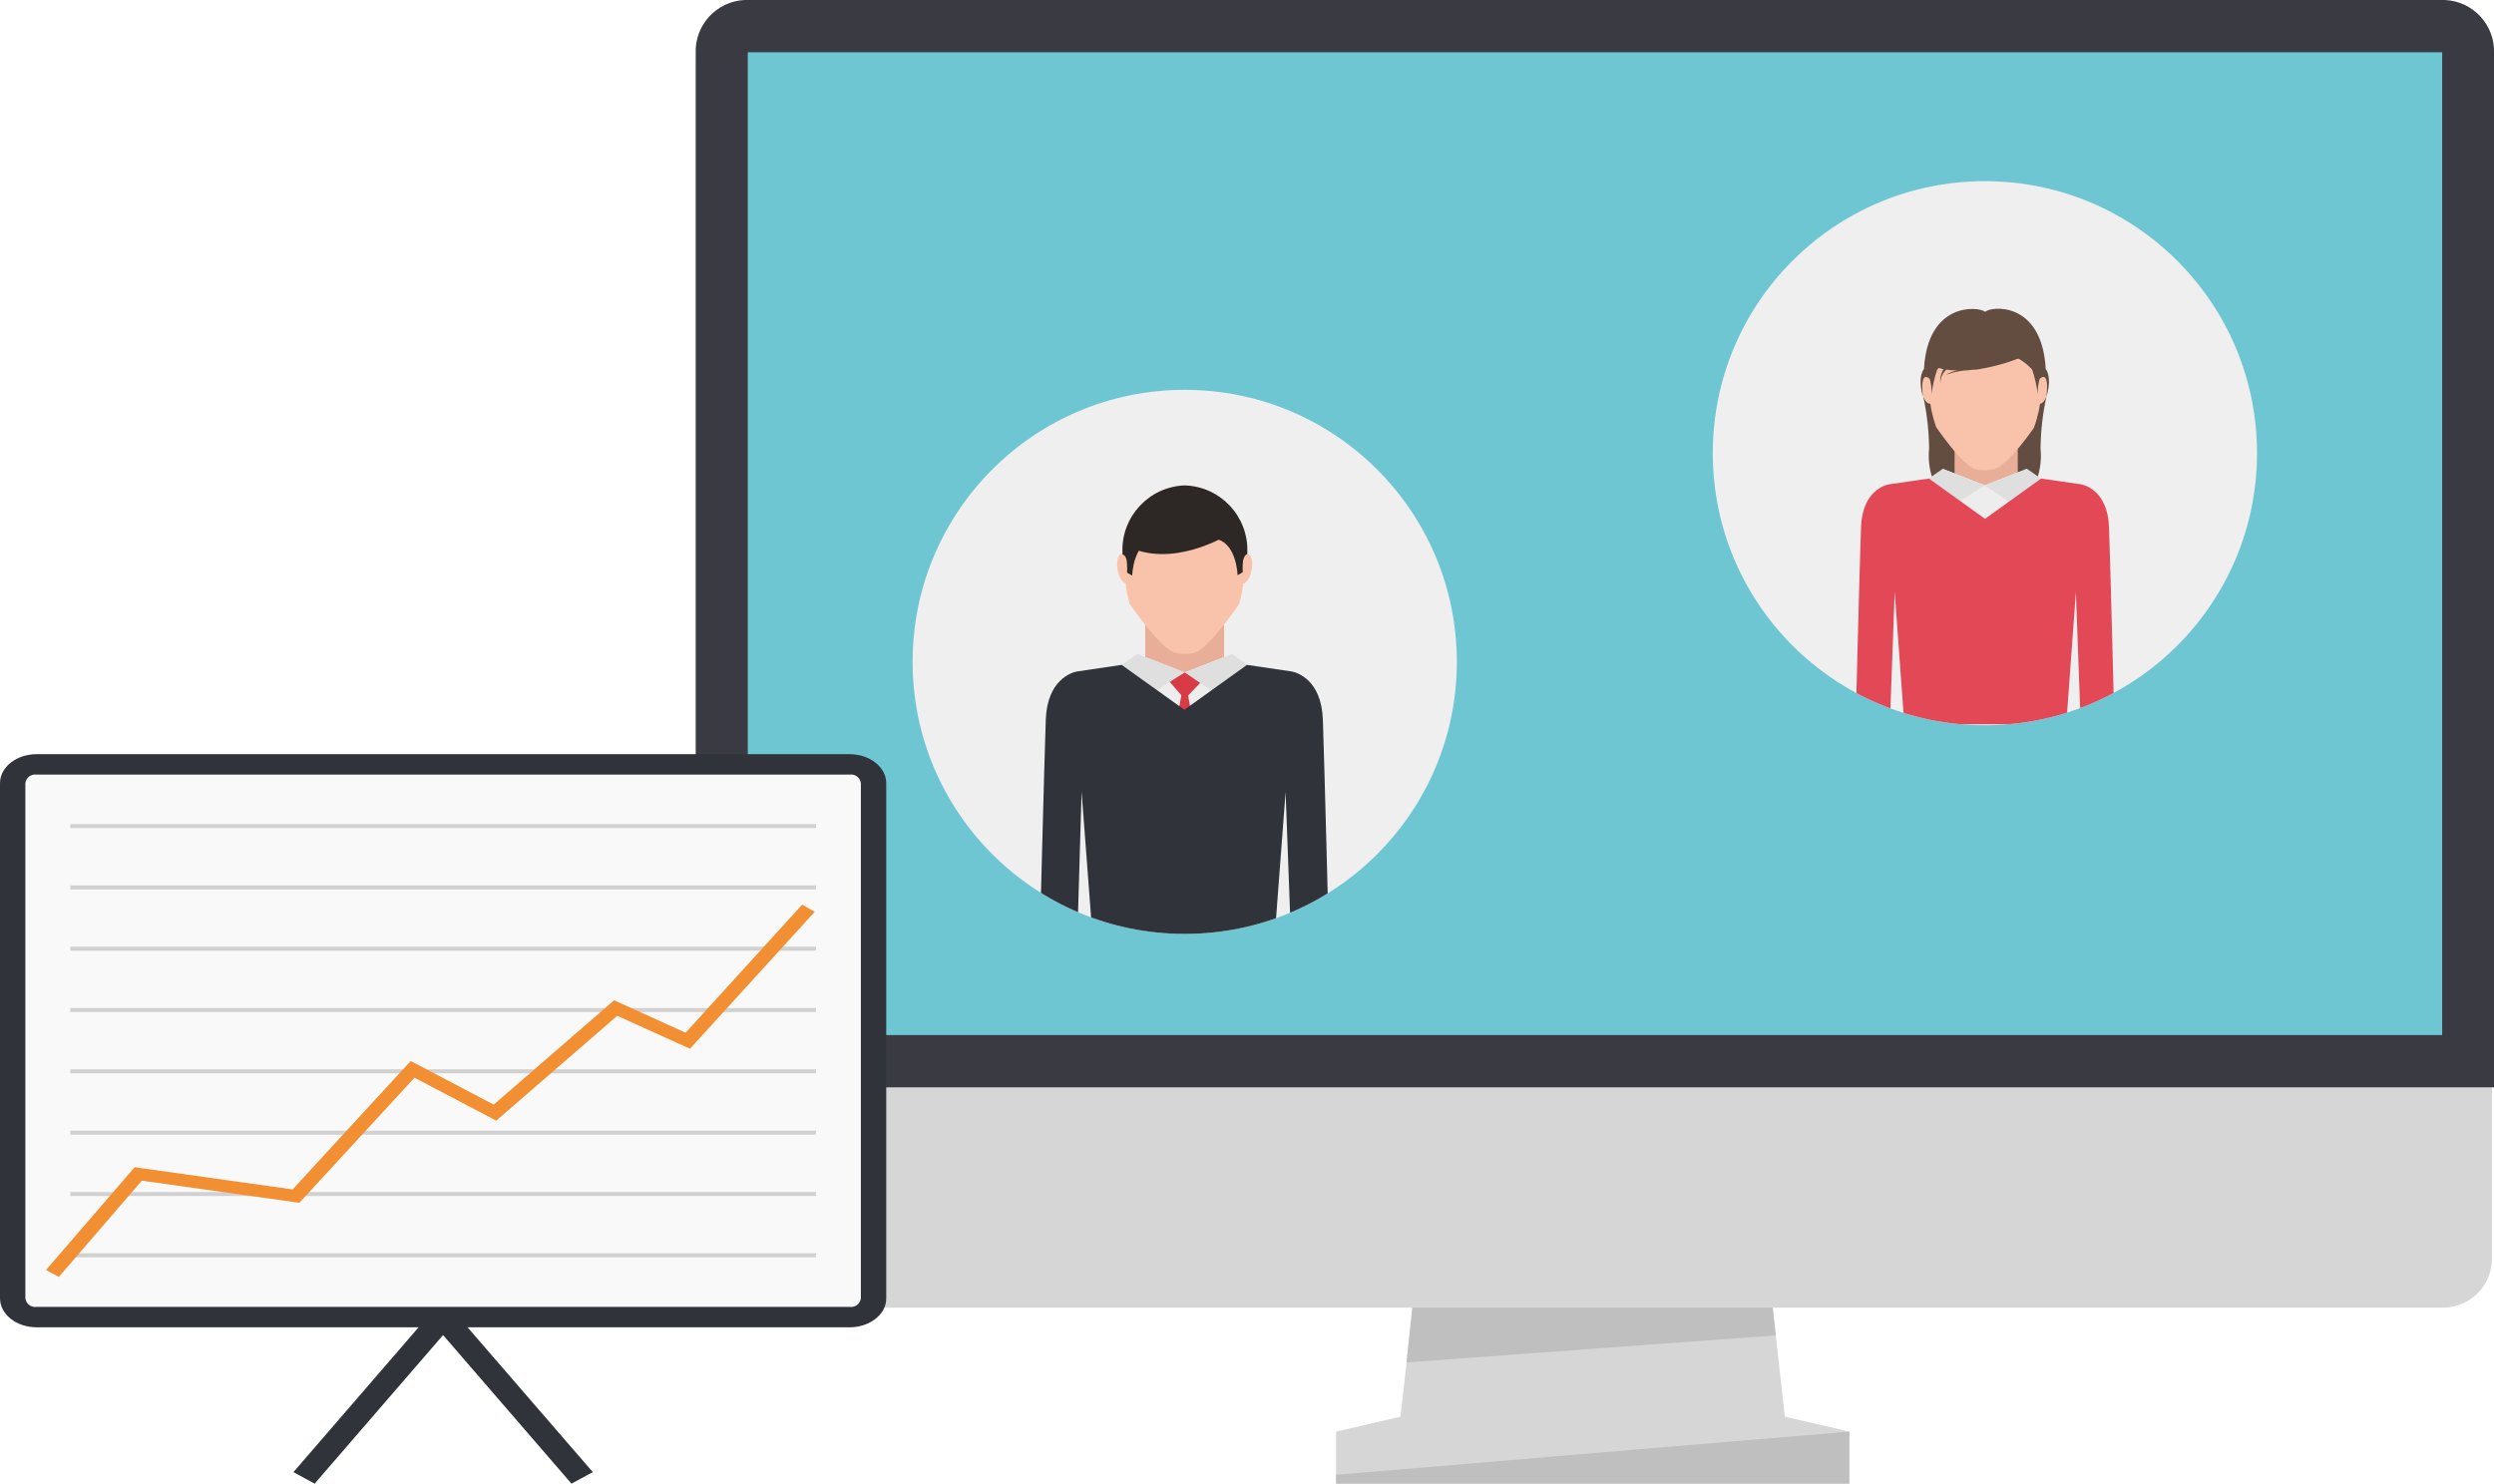
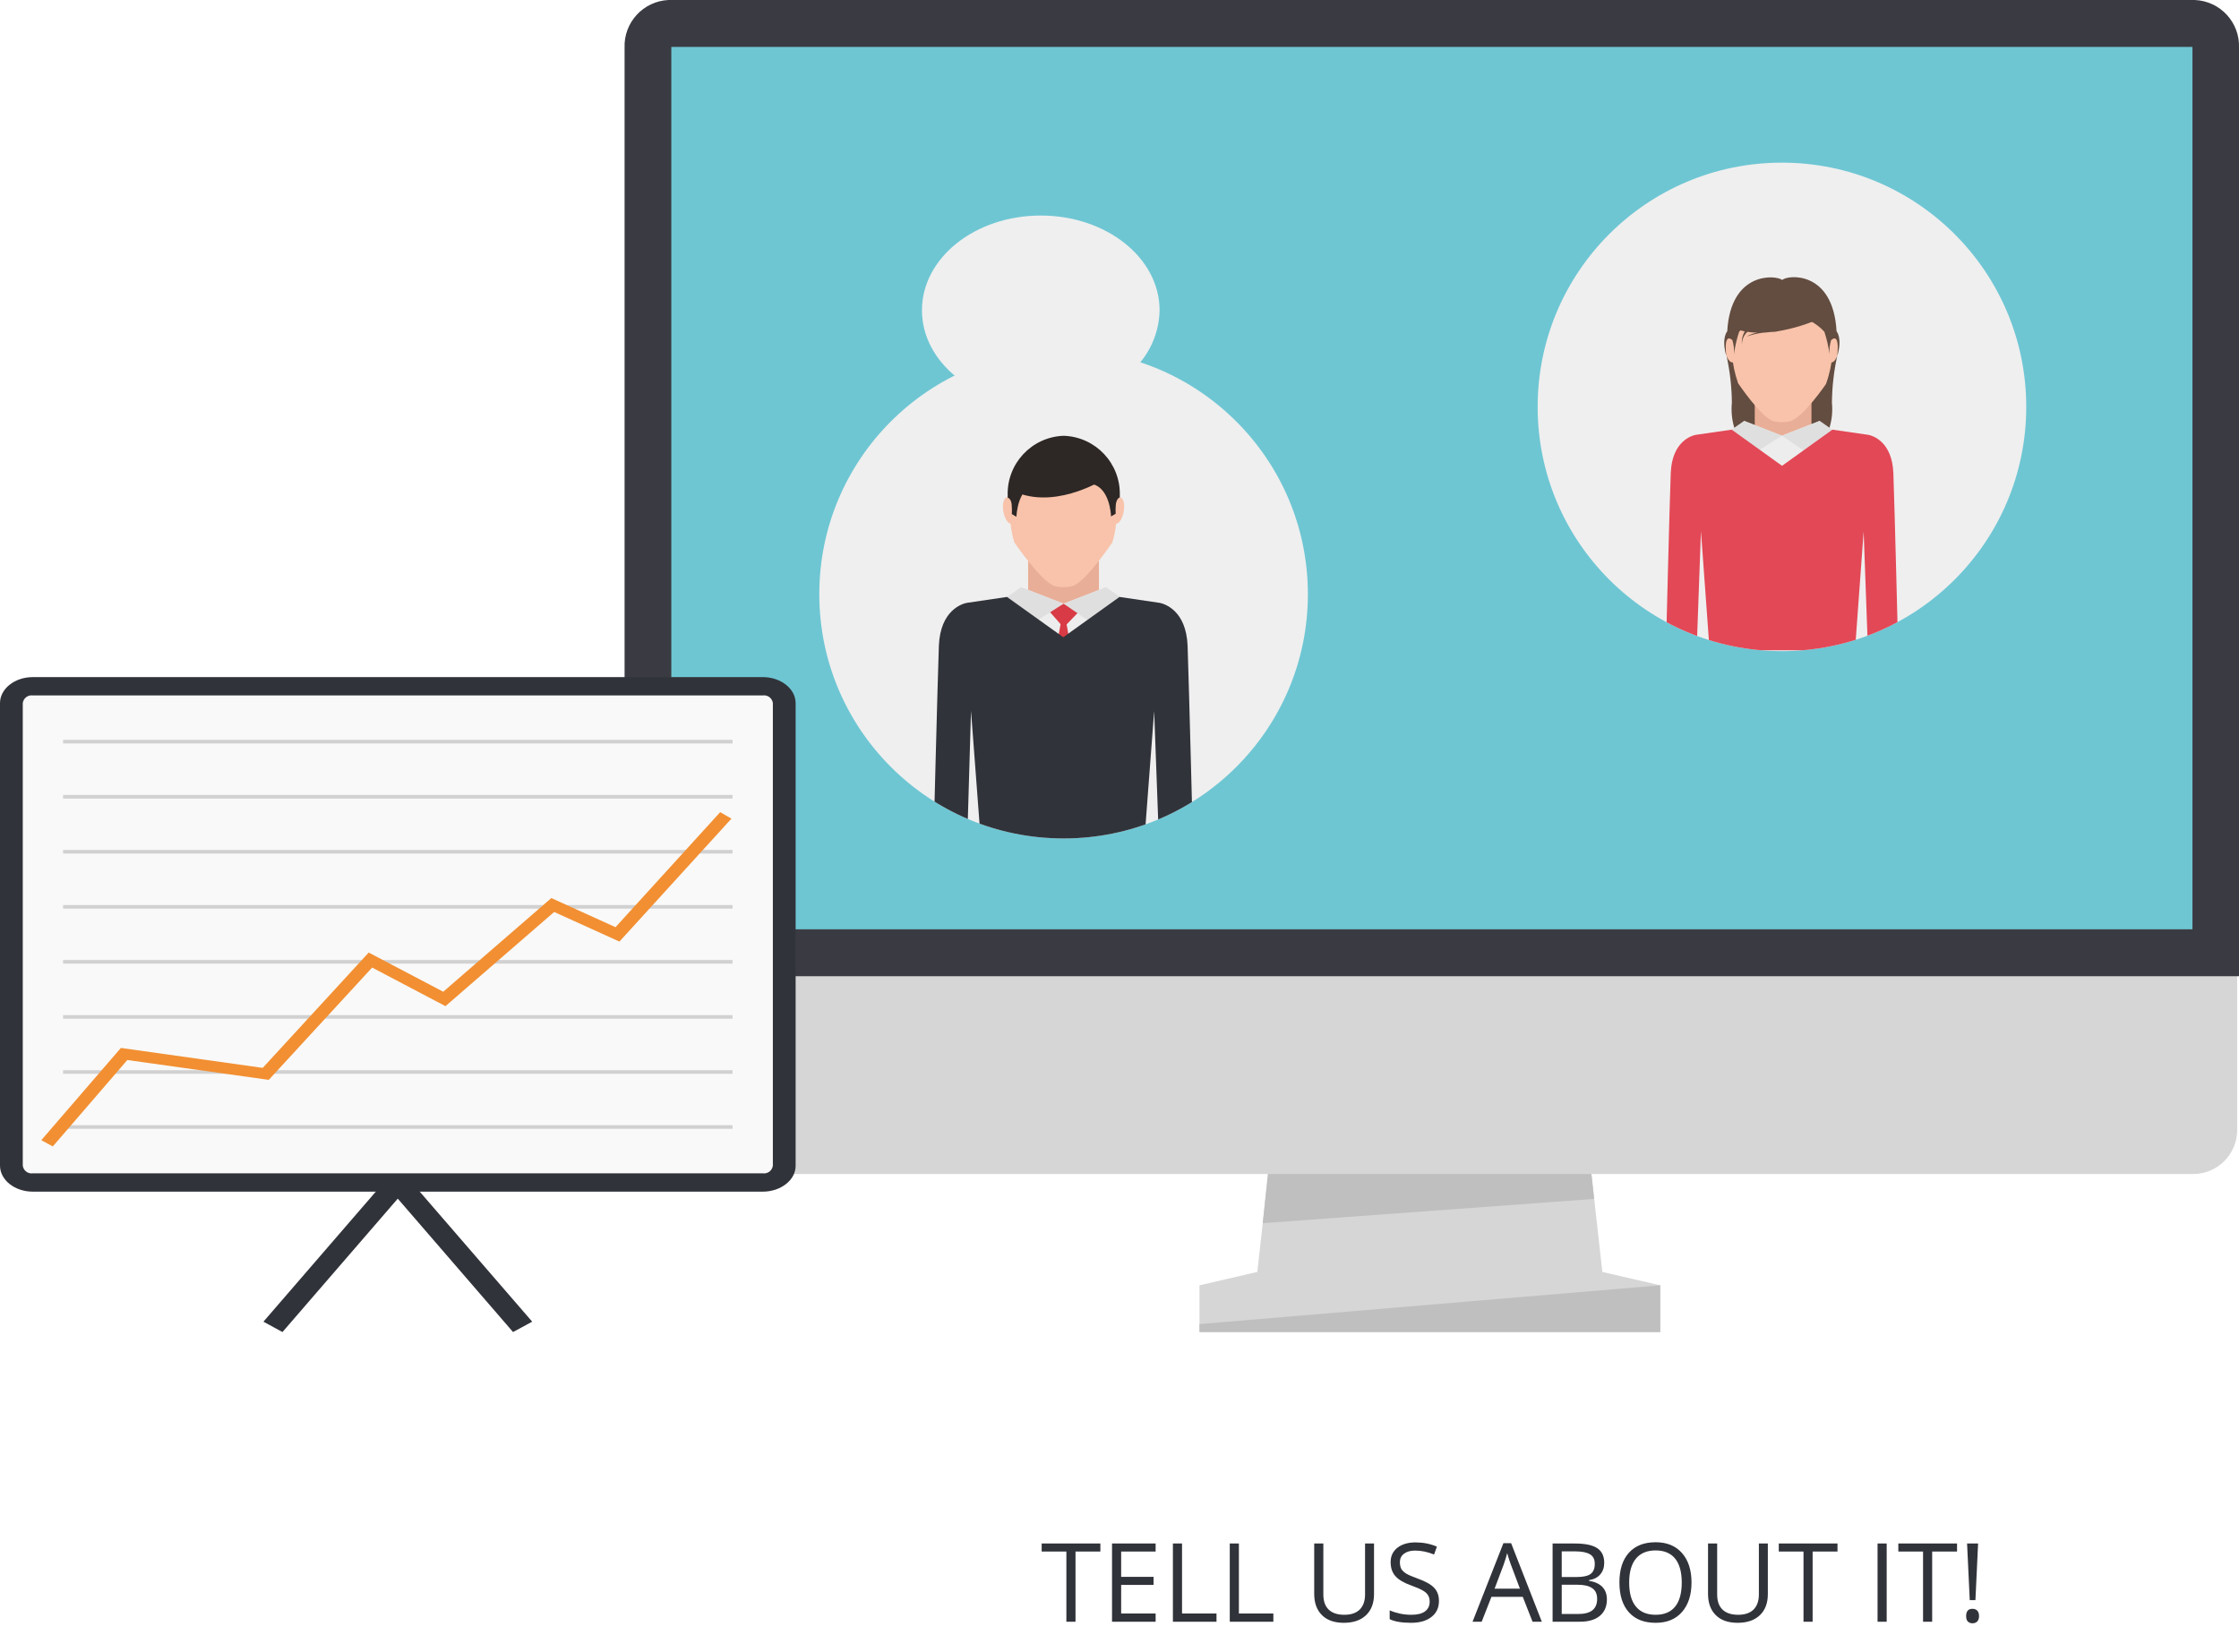
- <svg xmlns="http://www.w3.org/2000/svg" viewBox="0 0 222.26 132.26">
+ <svg xmlns="http://www.w3.org/2000/svg" viewBox="0 0 222.26 163.97">
  <defs>
-     <style>.cls-1{fill:none;}.cls-2{fill:#d6d6d6;}.cls-3{fill:#bfbfbf;}.cls-4{fill:#6ec6d3;}.cls-5{fill:#3a3b42;}.cls-6{clip-path:url(#clip-path);}.cls-7{fill:#efefef;}.cls-8{fill:#e9ae97;}.cls-9{fill:#f8c3aa;}.cls-10{fill:#2d2725;}.cls-11{fill:#ededed;}.cls-12{fill:#d83b45;}.cls-13{fill:#dfdfdf;}.cls-14{fill:#31333a;}.cls-15{clip-path:url(#clip-path-2);}.cls-16{fill:#634c40;}.cls-17{fill:#e34856;}.cls-18{fill:#f9f9f9;}.cls-19{fill:#d1d1d1;}.cls-20{fill:#f28f32;}</style>
+     <style>.cls-1{fill:none;}.cls-2{font-size:10.87px;font-family:OpenSans, Open Sans;}.cls-15,.cls-2{fill:#31333a;}.cls-3{fill:#d6d6d6;}.cls-4{fill:#bfbfbf;}.cls-5{fill:#6ec6d3;}.cls-6{fill:#3a3b42;}.cls-7{clip-path:url(#clip-path);}.cls-8{fill:#efefef;}.cls-9{fill:#e9ae97;}.cls-10{fill:#f8c3aa;}.cls-11{fill:#2d2725;}.cls-12{fill:#ededed;}.cls-13{fill:#d83b45;}.cls-14{fill:#dfdfdf;}.cls-16{clip-path:url(#clip-path-2);}.cls-17{fill:#634c40;}.cls-18{fill:#e34856;}.cls-19{fill:#f9f9f9;}.cls-20{fill:#d1d1d1;}.cls-21{fill:#f28f32;}</style>
    <clipPath id="clip-path">
      <path class="cls-1" d="M81.33,59a24.25,24.25,0,1,0,24.25-24.25A24.24,24.24,0,0,0,81.33,59Z" />
    </clipPath>
    <clipPath id="clip-path-2">
      <path class="cls-1" d="M152.64,40.4a24.25,24.25,0,1,0,24.25-24.25A24.24,24.24,0,0,0,152.64,40.4Z" />
    </clipPath>
  </defs>
  <g id="Шар_2" data-name="Шар 2">
    <g id="Objects">
-       <polygon class="cls-2" points="124.81 126.29 126.36 112.37 141.61 107.71 141.61 107.51 141.94 107.61 142.27 107.51 142.27 107.71 157.51 112.37 159.06 126.29 164.81 127.62 164.81 132.26 142.27 132.26 141.61 132.26 119.07 132.26 119.07 127.62 124.81 126.29" />
-       <polygon class="cls-3" points="125.35 121.45 158.25 119.04 157.86 115.51 125.97 115.51 125.35 121.45" />
-       <polygon class="cls-3" points="164.81 129.22 164.81 132.26 119.07 132.26 119.07 131.47 164.81 127.62 164.81 129.22" />
-       <path class="cls-2" d="M62.05,112.19a4.38,4.38,0,0,0,4.37,4.38H217.71a4.38,4.38,0,0,0,4.37-4.38V5.44a4.38,4.38,0,0,0-4.37-4.38H66.42a4.38,4.38,0,0,0-4.37,4.38Z" />
-       <path class="cls-4" d="M219.93,94.6V4.76a2.27,2.27,0,0,0-2.05-2.43H66.35a2.27,2.27,0,0,0-2,2.43V94.6Z" />
-       <path class="cls-5" d="M66.64,4.66h151a.31.31,0,0,1,0,.1V92.27h-151V4.76a.31.31,0,0,1,0-.1M66.35,0A4.58,4.58,0,0,0,62,4.76V96.93H222.26V4.76A4.58,4.58,0,0,0,217.88,0Z" />
-       <g class="cls-6">
-         <path class="cls-7" d="M81.33,59a24.25,24.25,0,1,0,24.25-24.25A24.24,24.24,0,0,0,81.33,59Z" />
-         <path class="cls-8" d="M105.58,55.66h3.51v4.68c0,.53-1.58,1-3.51,1s-3.52-.43-3.52-1V55.66Z" />
-         <path class="cls-9" d="M106.46,58.19a3.62,3.62,0,0,1-1.77,0c-1.31-.4-4-4.34-4-4.33a9.67,9.67,0,0,1-.42-2.85c0-4,2.36-7.29,5.27-7.29S110.84,47,110.84,51a9.67,9.67,0,0,1-.42,2.85S107.78,57.79,106.46,58.19Z" />
-         <path class="cls-9" d="M110.39,50.55c-.14.72,0,1.37.32,1.45s.69-.44.83-1.16,0-1.37-.32-1.45S110.53,49.84,110.39,50.55Z" />
-         <path class="cls-9" d="M100.76,50.55c.14.72,0,1.37-.32,1.45s-.69-.44-.83-1.16,0-1.37.33-1.45S100.63,49.84,100.76,50.55Z" />
-         <path class="cls-10" d="M105.58,43.27a5.76,5.76,0,0,1,5.58,5.93v.19s-.39.08-.41.92a5.24,5.24,0,0,0,0,.7l-.46.27S110.22,48.07,108,48h-4.78c-2.26.1-2.32,3.31-2.32,3.31l-.46-.27a5.24,5.24,0,0,0,0-.7c0-.84-.38-.92-.41-.92V49.2A5.76,5.76,0,0,1,105.58,43.27Z" />
-         <path class="cls-10" d="M109.81,47.45s-4.62,3.06-8.76,1.5a2.35,2.35,0,0,1,2-2.55C105.16,46.07,109.81,47.45,109.81,47.45Z" />
-         <polygon class="cls-11" points="109.79 58.3 109.79 69.44 101.36 69.44 101.36 58.3 105.58 59.94 109.79 58.3" />
-         <polygon class="cls-12" points="105.58 60.34 106.82 67.17 105.58 69.69 104.33 67.17 105.58 60.34" />
-         <polygon class="cls-12" points="105.58 59.94 107.19 60.64 105.58 62.31 104.11 60.64 105.58 59.94" />
-         <polygon class="cls-13" points="105.58 59.94 109.79 58.3 111.17 59.26 109.39 62.55 105.58 59.94" />
-         <polygon class="cls-13" points="105.58 59.94 101.36 58.3 99.99 59.26 101.75 62.38 105.58 59.94" />
-         <path class="cls-9" d="M92.66,84.62c0,1.52.74,2.75,1.65,2.75S96,86.14,96,84.62s-.73-2.75-1.64-2.75S92.66,83.1,92.66,84.62Z" />
-         <path class="cls-9" d="M115.2,84.62c0,1.52.74,2.75,1.64,2.75s1.65-1.23,1.65-2.75-.74-2.75-1.65-2.75S115.2,83.1,115.2,84.62Z" />
-         <path class="cls-14" d="M92.66,83.88s.4-15.83.54-19.76c.14-3.54,2.32-4.17,2.76-4.26h0l4-.59,5.59,4,5.58-4,4,.59h0c.44.09,2.62.72,2.76,4.26.14,3.93.54,19.76.54,19.76h-3.37l-.49-13.28-1,13.23-8.09,0-8.09,0-1-13.26L96,83.88Z" />
+       <text class="cls-2" transform="translate(103.31 161.02)">TELL US ABOUT IT!</text>
+       <polygon class="cls-3" points="124.81 126.29 126.36 112.37 141.61 107.71 141.61 107.51 141.94 107.61 142.27 107.51 142.27 107.71 157.51 112.37 159.06 126.29 164.81 127.62 164.81 132.26 142.27 132.26 141.61 132.26 119.07 132.26 119.07 127.62 124.81 126.29" />
+       <polygon class="cls-4" points="125.35 121.45 158.25 119.04 157.86 115.51 125.97 115.51 125.35 121.45" />
+       <polygon class="cls-4" points="164.81 129.22 164.81 132.26 119.07 132.26 119.07 131.47 164.81 127.62 164.81 129.22" />
+       <path class="cls-3" d="M62.05,112.19a4.38,4.38,0,0,0,4.37,4.38H217.71a4.38,4.38,0,0,0,4.37-4.38V5.44a4.38,4.38,0,0,0-4.37-4.38H66.42a4.38,4.38,0,0,0-4.37,4.38Z" />
+       <path class="cls-5" d="M219.93,94.6V4.76a2.27,2.27,0,0,0-2.05-2.43H66.35a2.27,2.27,0,0,0-2,2.43V94.6Z" />
+       <path class="cls-6" d="M66.64,4.66h151a.31.31,0,0,1,0,.1V92.27h-151V4.76a.31.31,0,0,1,0-.1M66.35,0A4.58,4.58,0,0,0,62,4.76V96.93H222.26V4.76A4.58,4.58,0,0,0,217.88,0Z" />
+       <g class="cls-7">
+         <path class="cls-8" d="M81.33,59a24.25,24.25,0,1,0,24.25-24.25A24.24,24.24,0,0,0,81.33,59Z" />
+         <path class="cls-9" d="M105.58,55.66h3.51v4.68c0,.53-1.58,1-3.51,1s-3.52-.43-3.52-1V55.66Z" />
+         <path class="cls-10" d="M106.46,58.19a3.62,3.62,0,0,1-1.77,0c-1.31-.4-4-4.34-4-4.33a9.67,9.67,0,0,1-.42-2.85c0-4,2.36-7.29,5.27-7.29S110.84,47,110.84,51a9.67,9.67,0,0,1-.42,2.85S107.78,57.79,106.46,58.19Z" />
+         <path class="cls-10" d="M110.39,50.55c-.14.72,0,1.37.32,1.45s.69-.44.83-1.16,0-1.37-.32-1.45S110.53,49.84,110.39,50.55Z" />
+         <path class="cls-10" d="M100.76,50.55c.14.72,0,1.37-.32,1.45s-.69-.44-.83-1.16,0-1.37.33-1.45S100.63,49.84,100.76,50.55Z" />
+         <path class="cls-11" d="M105.58,43.27a5.76,5.76,0,0,1,5.58,5.93v.19s-.39.08-.41.92a5.24,5.24,0,0,0,0,.7l-.46.27S110.22,48.07,108,48h-4.78c-2.26.1-2.32,3.31-2.32,3.31l-.46-.27a5.24,5.24,0,0,0,0-.7c0-.84-.38-.92-.41-.92V49.2A5.76,5.76,0,0,1,105.58,43.27Z" />
+         <path class="cls-11" d="M109.81,47.45s-4.62,3.06-8.76,1.5a2.35,2.35,0,0,1,2-2.55C105.16,46.07,109.81,47.45,109.81,47.45Z" />
+         <polygon class="cls-12" points="109.79 58.3 109.79 69.44 101.36 69.44 101.36 58.3 105.58 59.94 109.79 58.3" />
+         <polygon class="cls-13" points="105.58 60.34 106.82 67.17 105.58 69.69 104.33 67.17 105.58 60.34" />
+         <polygon class="cls-13" points="105.58 59.94 107.19 60.64 105.58 62.31 104.11 60.64 105.58 59.94" />
+         <polygon class="cls-14" points="105.58 59.94 109.79 58.3 111.17 59.26 109.39 62.55 105.58 59.94" />
+         <polygon class="cls-14" points="105.58 59.94 101.36 58.3 99.99 59.26 101.75 62.38 105.58 59.94" />
+         <path class="cls-10" d="M92.66,84.62c0,1.52.74,2.75,1.65,2.75S96,86.14,96,84.62s-.73-2.75-1.64-2.75S92.66,83.1,92.66,84.62Z" />
+         <path class="cls-10" d="M115.2,84.62c0,1.52.74,2.75,1.64,2.75s1.65-1.23,1.65-2.75-.74-2.75-1.65-2.75S115.2,83.1,115.2,84.62Z" />
+         <path class="cls-15" d="M92.66,83.88s.4-15.83.54-19.76c.14-3.54,2.32-4.17,2.76-4.26h0l4-.59,5.59,4,5.58-4,4,.59h0c.44.09,2.62.72,2.76,4.26.14,3.93.54,19.76.54,19.76h-3.37l-.49-13.28-1,13.23-8.09,0-8.09,0-1-13.26L96,83.88Z" />
      </g>
-       <g class="cls-15">
-         <path class="cls-7" d="M152.64,40.4a24.25,24.25,0,1,0,24.25-24.25A24.24,24.24,0,0,0,152.64,40.4Z" />
-         <path class="cls-16" d="M171.4,35.37l5.49.4,5.48-.4a22.85,22.85,0,0,0-.52,4.6,6.47,6.47,0,0,1-.3,2.69h-9.33a6.47,6.47,0,0,1-.3-2.69A22.85,22.85,0,0,0,171.4,35.37Z" />
-         <path class="cls-8" d="M177,39.43h2.82v4.18c0,.47-1.26.85-2.82.85s-2.81-.38-2.81-.85V39.43Z" />
-         <polygon class="cls-11" points="180.64 41.79 180.64 51.73 173.13 51.73 173.13 41.79 176.88 43.26 180.64 41.79" />
-         <polygon class="cls-13" points="176.88 43.26 180.64 41.79 181.87 42.65 180.29 45.58 176.88 43.26" />
-         <polygon class="cls-13" points="176.88 43.26 173.13 41.79 171.9 42.65 173.48 45.43 176.88 43.26" />
-         <path class="cls-9" d="M165.37,65.26c0,1.36.65,2.46,1.47,2.46s1.46-1.1,1.46-2.46-.66-2.45-1.46-2.45S165.37,63.91,165.37,65.26Z" />
-         <path class="cls-9" d="M185.47,65.26c0,1.36.66,2.46,1.47,2.46s1.46-1.1,1.46-2.46-.65-2.45-1.46-2.45S185.47,63.91,185.47,65.26Z" />
-         <path class="cls-17" d="M165.37,64.61s.35-14.12.48-17.63c.12-3.15,2.07-3.72,2.46-3.8h0l3.59-.52,5,3.59,5-3.59,3.59.52h0c.39.08,2.34.65,2.46,3.8.13,3.51.48,17.63.48,17.63h-3L185,52.77l-.86,11.79-7.21,0-7.22,0-.86-11.82-.43,11.86Z" />
-         <path class="cls-9" d="M177.72,41.82a3.54,3.54,0,0,1-1.67,0c-1.24-.37-3.51-3.77-3.51-3.76a11.34,11.34,0,0,1-.62-3c0-3.8,2.22-6.88,5-6.88s5,3.08,5,6.88a11.81,11.81,0,0,1-.66,3.07S179,41.45,177.72,41.82Z" />
-         <path class="cls-9" d="M181.42,34.62c-.13.68,0,1.28.31,1.36s.65-.42.78-1.1,0-1.28-.31-1.36S181.55,33.94,181.42,34.62Z" />
-         <path class="cls-9" d="M172.35,34.62c.13.68,0,1.28-.31,1.36s-.65-.42-.78-1.1,0-1.28.31-1.36S172.22,33.94,172.35,34.62Z" />
-         <path class="cls-16" d="M171.46,32.9c.33-6,4.85-5.6,5.46-5.1.49-.51,5.06-1,5.39,5.1,0,0,.61.63.06,2.47,0,0,.34-2.42-.6-1.6a4,4,0,0,0-.16,1.4,11.79,11.79,0,0,0-.51-2.23,5,5,0,0,0-3.23-1.61h-2a5,5,0,0,0-3.23,1.61,11.79,11.79,0,0,0-.51,2.23,4,4,0,0,0-.16-1.4c-.94-.82-.6,1.6-.6,1.6C170.85,33.53,171.46,32.9,171.46,32.9Z" />
-         <path class="cls-16" d="M172.2,32.62l.25-.44,0,0,.73-1.11s4.38-1.59,4.48-1.56,1.08.62,2,1.16h.19l-.08.07,1.22.74a17.52,17.52,0,0,1-4.51,1.41,1.72,1.72,0,0,1-.44.06h0c-.31,0-.63.07-1,.08a7.27,7.27,0,0,0-1.66.39,2.93,2.93,0,0,1,1.08-.39,7.77,7.77,0,0,1-1-.08,1.67,1.67,0,0,0-.54,1.26,2.06,2.06,0,0,1,.28-1.3A6.87,6.87,0,0,1,172.2,32.62Z" />
+       <g class="cls-16">
+         <path class="cls-8" d="M152.64,40.4a24.25,24.25,0,1,0,24.25-24.25A24.24,24.24,0,0,0,152.64,40.4Z" />
+         <path class="cls-17" d="M171.4,35.37l5.49.4,5.48-.4a22.85,22.85,0,0,0-.52,4.6,6.47,6.47,0,0,1-.3,2.69h-9.33a6.47,6.47,0,0,1-.3-2.69A22.85,22.85,0,0,0,171.4,35.37Z" />
+         <path class="cls-9" d="M177,39.43h2.82v4.18c0,.47-1.26.85-2.82.85s-2.81-.38-2.81-.85V39.43Z" />
+         <polygon class="cls-12" points="180.64 41.79 180.64 51.73 173.13 51.73 173.13 41.79 176.88 43.26 180.64 41.79" />
+         <polygon class="cls-14" points="176.88 43.26 180.64 41.79 181.87 42.65 180.29 45.58 176.88 43.26" />
+         <polygon class="cls-14" points="176.88 43.26 173.13 41.79 171.9 42.65 173.48 45.43 176.88 43.26" />
+         <path class="cls-10" d="M165.37,65.26c0,1.36.65,2.46,1.47,2.46s1.46-1.1,1.46-2.46-.66-2.45-1.46-2.45S165.37,63.91,165.37,65.26Z" />
+         <path class="cls-10" d="M185.47,65.26c0,1.36.66,2.46,1.47,2.46s1.46-1.1,1.46-2.46-.65-2.45-1.46-2.45S185.47,63.91,185.47,65.26Z" />
+         <path class="cls-18" d="M165.37,64.61s.35-14.12.48-17.63c.12-3.15,2.07-3.72,2.46-3.8h0l3.59-.52,5,3.59,5-3.59,3.59.52h0c.39.08,2.34.65,2.46,3.8.13,3.51.48,17.63.48,17.63h-3L185,52.77l-.86,11.79-7.21,0-7.22,0-.86-11.82-.43,11.86Z" />
+         <path class="cls-10" d="M177.72,41.82a3.54,3.54,0,0,1-1.67,0c-1.24-.37-3.51-3.77-3.51-3.76a11.34,11.34,0,0,1-.62-3c0-3.8,2.22-6.88,5-6.88s5,3.08,5,6.88a11.81,11.81,0,0,1-.66,3.07S179,41.45,177.72,41.82Z" />
+         <path class="cls-10" d="M181.42,34.62c-.13.68,0,1.28.31,1.36s.65-.42.78-1.1,0-1.28-.31-1.36S181.55,33.94,181.42,34.62Z" />
+         <path class="cls-10" d="M172.35,34.62c.13.68,0,1.28-.31,1.36s-.65-.42-.78-1.1,0-1.28.31-1.36S172.22,33.94,172.35,34.62Z" />
+         <path class="cls-17" d="M171.46,32.9c.33-6,4.85-5.6,5.46-5.1.49-.51,5.06-1,5.39,5.1,0,0,.61.63.06,2.47,0,0,.34-2.42-.6-1.6a4,4,0,0,0-.16,1.4,11.79,11.79,0,0,0-.51-2.23,5,5,0,0,0-3.23-1.61h-2a5,5,0,0,0-3.23,1.61,11.79,11.79,0,0,0-.51,2.23,4,4,0,0,0-.16-1.4c-.94-.82-.6,1.6-.6,1.6C170.85,33.53,171.46,32.9,171.46,32.9Z" />
+         <path class="cls-17" d="M172.2,32.62l.25-.44,0,0,.73-1.11s4.38-1.59,4.48-1.56,1.08.62,2,1.16h.19l-.08.07,1.22.74a17.52,17.52,0,0,1-4.51,1.41,1.72,1.72,0,0,1-.44.06h0c-.31,0-.63.07-1,.08a7.27,7.27,0,0,0-1.66.39,2.93,2.93,0,0,1,1.08-.39,7.77,7.77,0,0,1-1-.08,1.67,1.67,0,0,0-.54,1.26,2.06,2.06,0,0,1,.28-1.3A6.87,6.87,0,0,1,172.2,32.62Z" />
      </g>
-       <rect class="cls-18" x="1.15" y="68.14" width="76.68" height="49.27" rx="4.16" ry="4.16" />
-       <path class="cls-14" d="M75.72,118.32H3.26c-1.8,0-3.26-1.16-3.26-2.59V69.81c0-1.42,1.46-2.58,3.26-2.58H75.72c1.79,0,3.26,1.16,3.26,2.58v45.92C79,117.16,77.51,118.32,75.72,118.32ZM3.26,69.05a.88.88,0,0,0-1,.76v45.92a.88.88,0,0,0,1,.77H75.72a.88.88,0,0,0,1-.77V69.81a.88.88,0,0,0-1-.76Z" />
-       <line class="cls-18" x1="39.49" y1="117.41" x2="27.1" y2="131.74" />
-       <polygon class="cls-14" points="28.04 132.26 26.15 131.23 38.54 116.89 40.43 117.92 28.04 132.26" />
-       <line class="cls-18" x1="39.49" y1="117.41" x2="51.88" y2="131.74" />
-       <polygon class="cls-14" points="50.93 132.26 38.54 117.92 40.43 116.89 52.83 131.23 50.93 132.26" />
-       <rect class="cls-19" x="6.26" y="73.46" width="66.46" height="0.36" />
-       <rect class="cls-19" x="6.26" y="78.93" width="66.46" height="0.36" />
-       <rect class="cls-19" x="6.26" y="84.39" width="66.46" height="0.36" />
-       <rect class="cls-19" x="6.26" y="89.86" width="66.46" height="0.36" />
-       <rect class="cls-19" x="6.26" y="95.32" width="66.46" height="0.36" />
-       <rect class="cls-19" x="6.26" y="100.79" width="66.46" height="0.36" />
-       <rect class="cls-19" x="6.26" y="106.26" width="66.46" height="0.36" />
-       <rect class="cls-19" x="6.26" y="111.72" width="66.46" height="0.36" />
-       <polygon class="cls-20" points="5.24 113.83 4.1 113.21 12 104.05 26.08 106.03 36.6 94.58 44 98.47 54.73 89.17 61.1 92.06 71.49 80.64 72.61 81.28 61.49 93.49 55.01 90.55 44.22 99.9 36.94 96.07 26.68 107.22 12.64 105.25 5.24 113.83" />
+       <rect class="cls-19" x="1.15" y="68.14" width="76.68" height="49.27" rx="4.16" ry="4.16" />
+       <path class="cls-15" d="M75.72,118.32H3.26c-1.8,0-3.26-1.16-3.26-2.59V69.81c0-1.42,1.46-2.58,3.26-2.58H75.72c1.79,0,3.26,1.16,3.26,2.58v45.92C79,117.16,77.51,118.32,75.72,118.32ZM3.26,69.05a.88.88,0,0,0-1,.76v45.92a.88.88,0,0,0,1,.77H75.72a.88.88,0,0,0,1-.77V69.81a.88.88,0,0,0-1-.76Z" />
+       <line class="cls-19" x1="39.49" y1="117.41" x2="27.1" y2="131.74" />
+       <polygon class="cls-15" points="28.04 132.26 26.15 131.23 38.54 116.89 40.43 117.92 28.04 132.26" />
+       <line class="cls-19" x1="39.49" y1="117.41" x2="51.88" y2="131.74" />
+       <polygon class="cls-15" points="50.93 132.26 38.54 117.92 40.43 116.89 52.83 131.23 50.93 132.26" />
+       <rect class="cls-20" x="6.26" y="73.46" width="66.46" height="0.36" />
+       <rect class="cls-20" x="6.26" y="78.93" width="66.46" height="0.36" />
+       <rect class="cls-20" x="6.26" y="84.39" width="66.46" height="0.36" />
+       <rect class="cls-20" x="6.26" y="89.86" width="66.46" height="0.36" />
+       <rect class="cls-20" x="6.26" y="95.32" width="66.46" height="0.36" />
+       <rect class="cls-20" x="6.26" y="100.79" width="66.46" height="0.36" />
+       <rect class="cls-20" x="6.26" y="106.26" width="66.46" height="0.36" />
+       <rect class="cls-20" x="6.26" y="111.72" width="66.46" height="0.36" />
+       <polygon class="cls-21" points="5.24 113.83 4.1 113.21 12 104.05 26.08 106.03 36.6 94.58 44 98.47 54.73 89.17 61.1 92.06 71.49 80.64 72.61 81.28 61.49 93.49 55.01 90.55 44.22 99.9 36.94 96.07 26.68 107.22 12.64 105.25 5.24 113.83" />
+       <path class="cls-8" d="M113.93,41.88l-1.61-5a8.33,8.33,0,0,0,2.79-6.07c0-5.2-5.28-9.41-11.8-9.41s-11.79,4.21-11.79,9.41,5.28,9.41,11.79,9.41a14,14,0,0,0,6.31-1.46Z" />
    </g>
  </g>
</svg>
